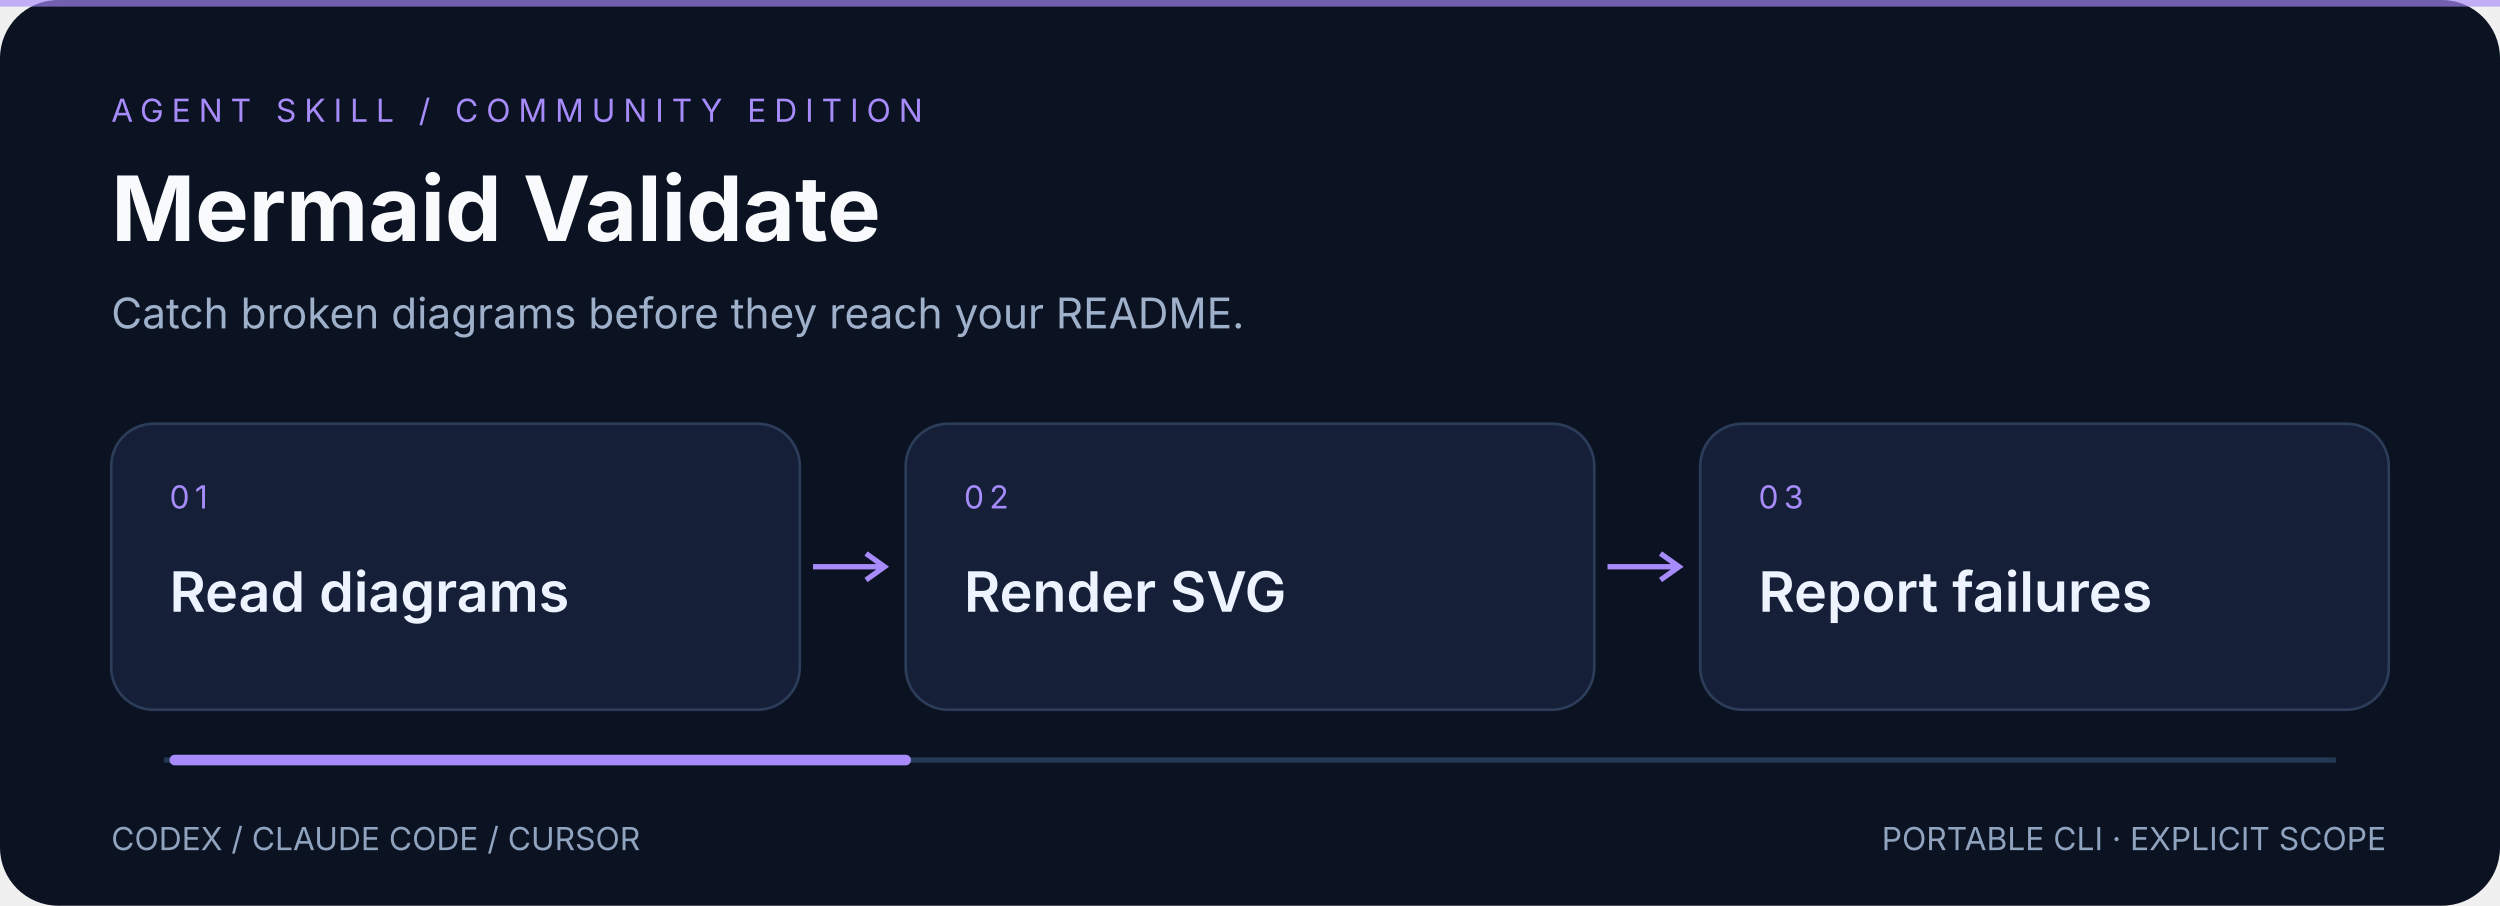
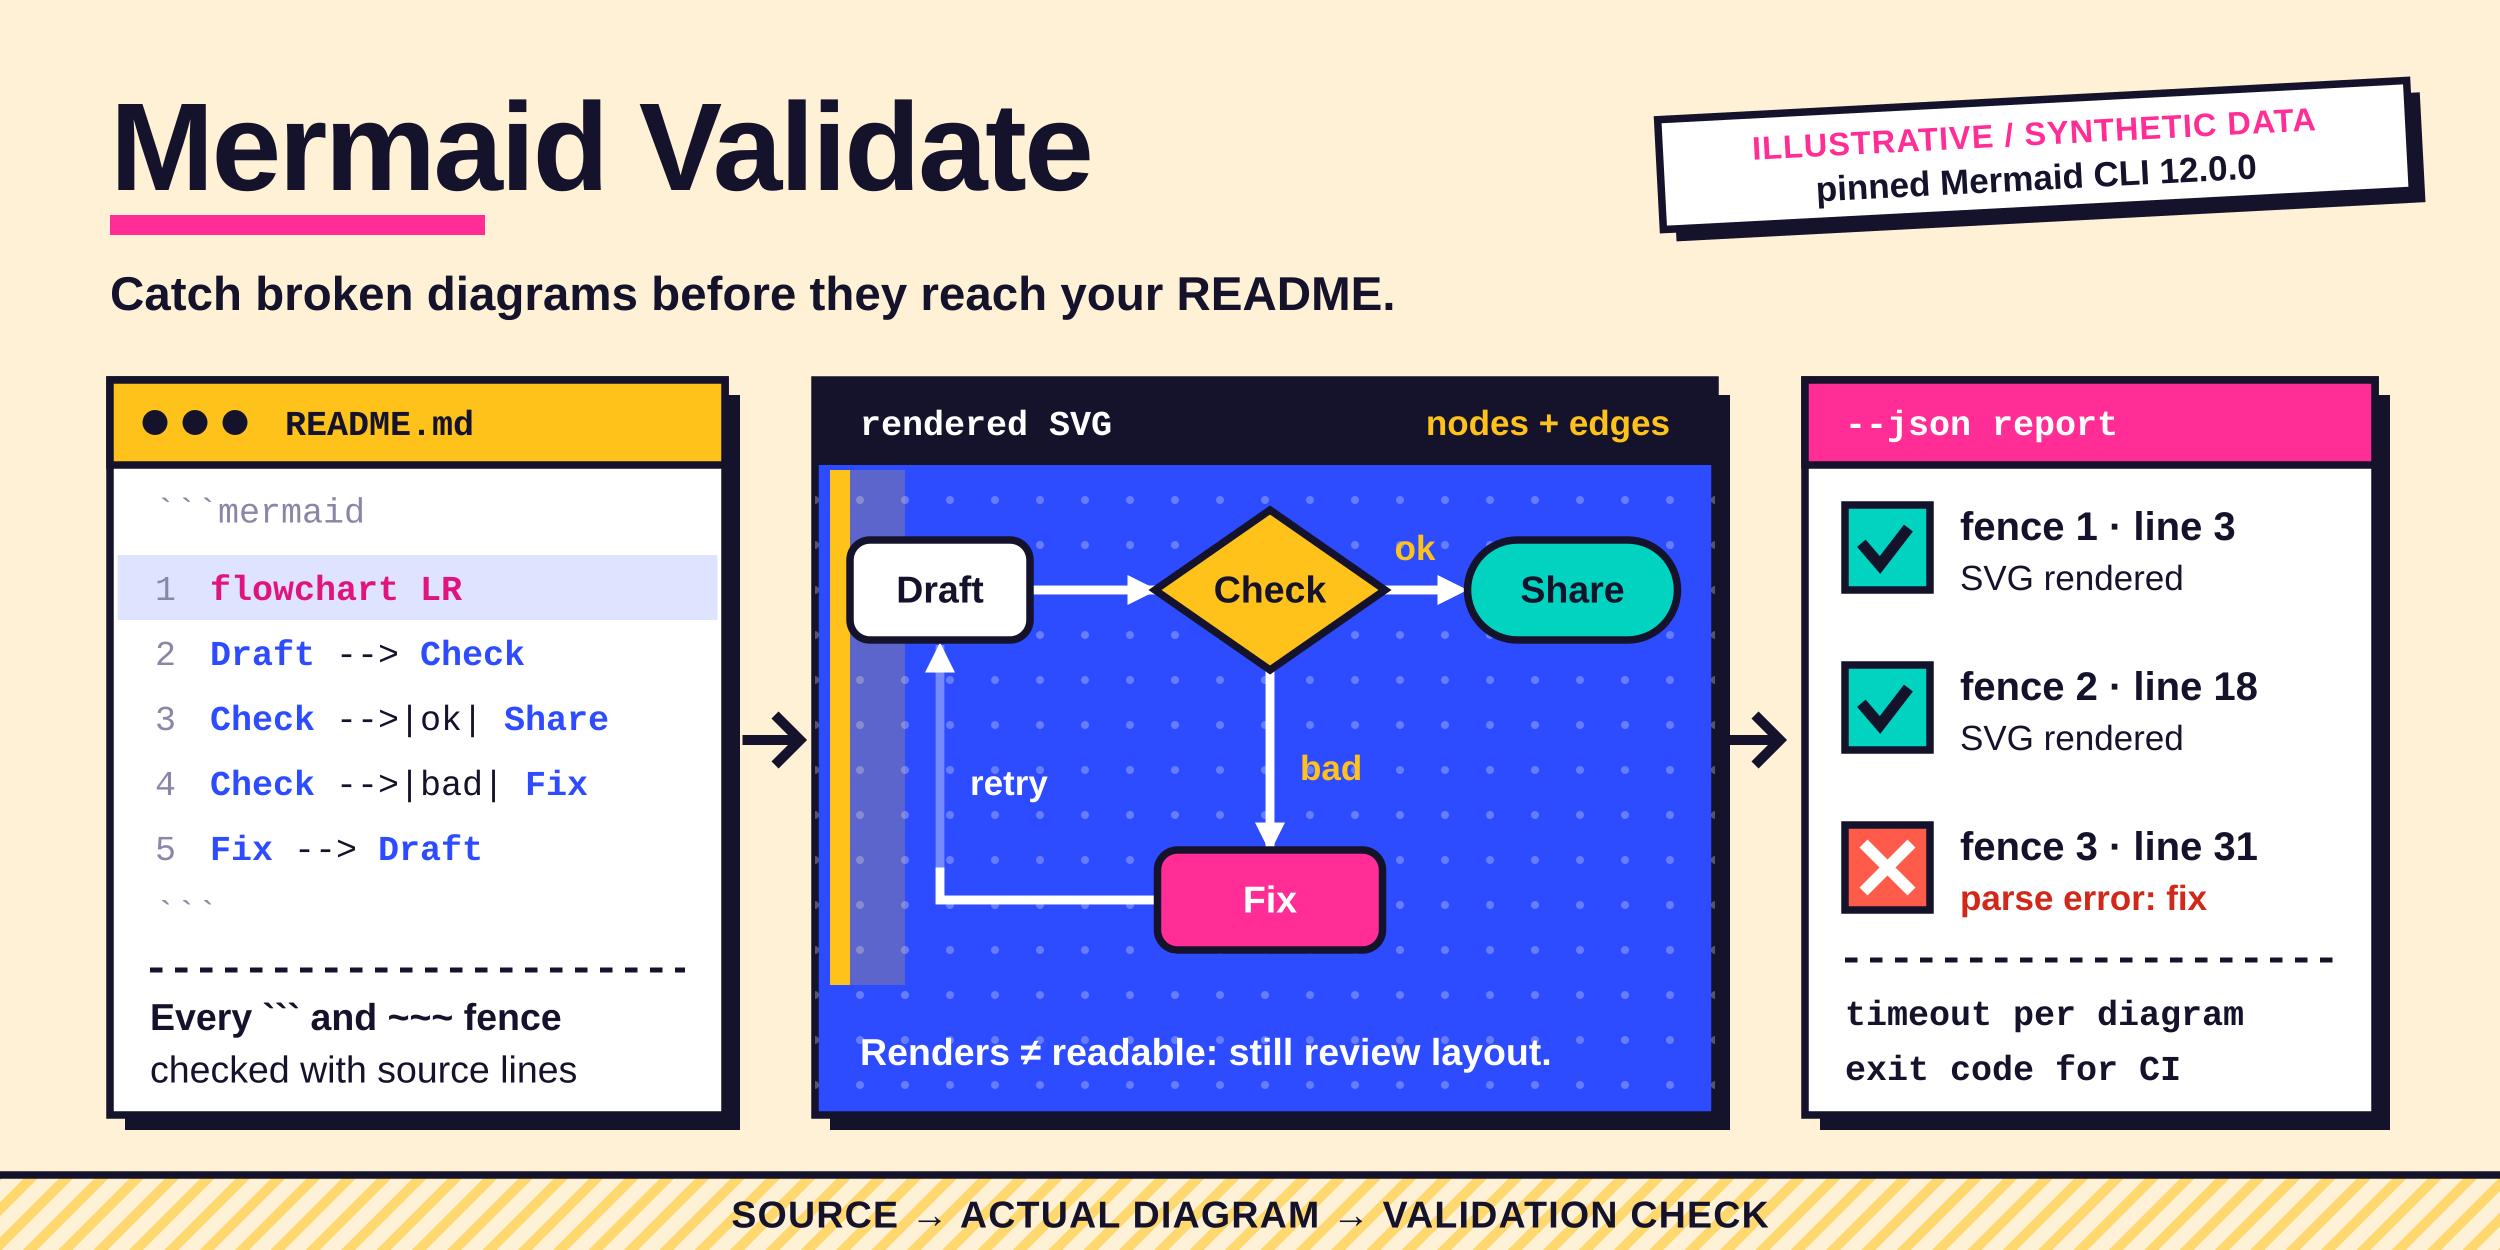
- <svg xmlns="http://www.w3.org/2000/svg" width="944" height="342" viewBox="0 0 944 342" role="img" aria-labelledby="title desc">
-   <style>text{font-family:system-ui,-apple-system,Segoe UI,sans-serif} .pulse{animation:flow 4s ease-in-out infinite} @keyframes flow{0%,100%{opacity:.35;transform:translateX(0)}50%{opacity:1;transform:translateX(540px)}} @media(prefers-reduced-motion:reduce){.pulse{animation:none}}</style>
-   <rect width="944" height="342" rx="22" fill="#0b1222" />
-   <path d="M0 1 H944" stroke="#a78bfa" stroke-width="3" opacity=".65" />
-   <text x="42" y="46" fill="#a78bfa" font-size="12" letter-spacing="3">AGENT SKILL / COMMUNITY EDITION</text>
-   <text x="42" y="91" fill="#f8fafc" font-size="34" font-weight="700">Mermaid Validate</text>
-   <text x="42" y="124" fill="#9eb0ca" font-size="16">Catch broken diagrams before they reach your README.</text>
-   <rect x="42" y="160" width="260" height="108" rx="16" fill="#152038" stroke="#2c3d59" />
-   <text x="64" y="192" fill="#a78bfa" font-size="12" letter-spacing="2">01</text>
-   <text x="64" y="231" fill="#edf3ff" font-size="21" font-weight="600">Read diagrams</text>
-   <path d="M 307 214 H 334 m -7 -5 7 5 -7 5" stroke="#a78bfa" stroke-width="2" fill="none" />
-   <rect x="342" y="160" width="260" height="108" rx="16" fill="#152038" stroke="#2c3d59" />
-   <text x="364" y="192" fill="#a78bfa" font-size="12" letter-spacing="2">02</text>
-   <text x="364" y="231" fill="#edf3ff" font-size="21" font-weight="600">Render SVG</text>
-   <path d="M 607 214 H 634 m -7 -5 7 5 -7 5" stroke="#a78bfa" stroke-width="2" fill="none" />
-   <rect x="642" y="160" width="260" height="108" rx="16" fill="#152038" stroke="#2c3d59" />
-   <text x="664" y="192" fill="#a78bfa" font-size="12" letter-spacing="2">03</text>
-   <text x="664" y="231" fill="#edf3ff" font-size="21" font-weight="600">Report failures</text>
-   <path d="M 62 287 H 882" stroke="#263953" stroke-width="2" />
-   <rect class="pulse" x="64" y="285" width="280" height="4" rx="2" fill="#a78bfa" />
-   <text x="42" y="321" fill="#90a3bf" font-size="12">CODEX / CLAUDE CODE / CURSOR</text>
-   <text x="901" y="321" text-anchor="end" fill="#90a3bf" font-size="12">PORTABLE CLI · EXPLICIT SCOPE</text>
+ <svg xmlns="http://www.w3.org/2000/svg" width="1000" height="500" viewBox="0 0 1000 500" role="img" aria-labelledby="mv-title mv-desc">
+   <style>
+ .mv-s{font-family:"Avenir Next","Segoe UI","Helvetica Neue",Arial,sans-serif}
+ .mv-m{font-family:ui-monospace,"SF Mono",Menlo,Consolas,"Courier New",monospace}
+ .mv-draw{stroke-dasharray:100;stroke-dashoffset:0;animation:mv-draw 8s ease-in-out infinite both}
+ .mv-d2{animation-delay:.9s}.mv-d3{animation-delay:1.8s}.mv-d4{animation-delay:2.7s}
+ @keyframes mv-draw{0%{stroke-dashoffset:100;opacity:1}30%{stroke-dashoffset:0;opacity:1}88%{stroke-dashoffset:0;opacity:1}100%{stroke-dashoffset:0;opacity:0}}
+ .mv-scan{animation:mv-scan 8s linear infinite}
+ @keyframes mv-scan{0%{transform:translateX(0)}60%{transform:translateX(324px)}100%{transform:translateX(324px)}}
+ .mv-hl{animation:mv-hl 8s steps(1,end) infinite}
+ @keyframes mv-hl{0%{transform:translateY(0)}12%{transform:translateY(26px)}24%{transform:translateY(52px)}36%{transform:translateY(78px)}48%{transform:translateY(104px)}60%,100%{transform:translateY(0)}}
+ .mv-pop{transform-box:fill-box;transform-origin:50% 50%;animation:mv-pop 8s ease-in-out infinite}
+ .mv-p2{animation-delay:.8s}.mv-p3{animation-delay:1.6s}
+ @keyframes mv-pop{0%,55%,100%{transform:scale(1)}65%{transform:scale(1.18)}78%{transform:scale(1)}}
+ @media (prefers-reduced-motion:reduce){*{animation:none!important}}
+ </style>
+   <defs>
+     <pattern id="mv-dots" width="18" height="18" patternUnits="userSpaceOnUse">
+       <circle cx="2" cy="2" r="1.6" fill="#fff" fill-opacity=".28" />
+     </pattern>
+     <pattern id="mv-hatch" width="10" height="10" patternUnits="userSpaceOnUse" patternTransform="rotate(45)">
+       <rect width="10" height="10" fill="#FFF1D6" />
+       <rect width="4" height="10" fill="#FFC21A" fill-opacity=".55" />
+     </pattern>
+   </defs>
+   <rect width="1000" height="500" fill="#FFF1D6" />
+   <rect x="0" y="470" width="1000" height="30" fill="url(#mv-hatch)" />
+   <line x1="0" y1="470" x2="1000" y2="470" stroke="#14132B" stroke-width="3" />
+   <text class="mv-s" x="44" y="76" font-size="50" font-weight="900" fill="#14132B" letter-spacing="-1">Mermaid Validate</text>
+   <rect x="44" y="86" width="150" height="8" fill="#FF2D95" />
+   <text class="mv-s" x="44" y="124" font-size="19" font-weight="600" fill="#14132B">Catch broken diagrams before they reach your README.</text>
+   <g transform="rotate(-3 814 62)">
+     <rect x="664" y="40" width="300" height="44" fill="#14132B" transform="translate(5 5)" />
+     <rect x="664" y="40" width="300" height="44" fill="#fff" stroke="#14132B" stroke-width="3" />
+     <text class="mv-s" x="814" y="58" font-size="13" font-weight="800" fill="#FF2D95" text-anchor="middle" letter-spacing=".4">ILLUSTRATIVE / SYNTHETIC DATA</text>
+     <text class="mv-s" x="814" y="76" font-size="14" font-weight="700" fill="#14132B" text-anchor="middle">pinned Mermaid CLI 12.0.0</text>
+   </g>
+   <rect x="50" y="158" width="246" height="294" fill="#14132B" />
+   <rect x="44" y="152" width="246" height="294" fill="#fff" stroke="#14132B" stroke-width="3" />
+   <rect x="44" y="152" width="246" height="34" fill="#FFC21A" stroke="#14132B" stroke-width="3" />
+   <circle cx="62" cy="169" r="5" fill="#14132B" />
+   <circle cx="78" cy="169" r="5" fill="#14132B" />
+   <circle cx="94" cy="169" r="5" fill="#14132B" />
+   <text class="mv-m" x="114" y="174" font-size="14" font-weight="700" fill="#14132B">README.md</text>
+   <rect class="mv-hl" x="47" y="222" width="240" height="26" fill="#2D4BFF" fill-opacity=".16" />
+   <g class="mv-m" font-size="14">
+     <text x="62" y="209" fill="#8A86A8">```mermaid</text>
+     <text x="62" y="240" fill="#8A86A8">1</text>
+     <text x="84" y="240" fill="#E0147E" font-weight="700">flowchart LR</text>
+     <text x="62" y="266" fill="#8A86A8">2</text>
+     <text x="84" y="266" fill="#14132B">
+       <tspan fill="#2D4BFF" font-weight="700">Draft</tspan> --&gt; <tspan fill="#2D4BFF" font-weight="700">Check</tspan>
+     </text>
+     <text x="62" y="292" fill="#8A86A8">3</text>
+     <text x="84" y="292" fill="#14132B">
+       <tspan fill="#2D4BFF" font-weight="700">Check</tspan> --&gt;|ok| <tspan fill="#2D4BFF" font-weight="700">Share</tspan>
+     </text>
+     <text x="62" y="318" fill="#8A86A8">4</text>
+     <text x="84" y="318" fill="#14132B">
+       <tspan fill="#2D4BFF" font-weight="700">Check</tspan> --&gt;|bad| <tspan fill="#2D4BFF" font-weight="700">Fix</tspan>
+     </text>
+     <text x="62" y="344" fill="#8A86A8">5</text>
+     <text x="84" y="344" fill="#14132B">
+       <tspan fill="#2D4BFF" font-weight="700">Fix</tspan> --&gt; <tspan fill="#2D4BFF" font-weight="700">Draft</tspan>
+     </text>
+     <text x="62" y="370" fill="#8A86A8">```</text>
+   </g>
+   <line x1="60" y1="388" x2="274" y2="388" stroke="#14132B" stroke-width="2" stroke-dasharray="5 5" />
+   <text class="mv-s" x="60" y="412" font-size="15" font-weight="700" fill="#14132B">Every ``` and ~~~ fence</text>
+   <text class="mv-s" x="60" y="433" font-size="15" fill="#14132B">checked with source lines</text>
+   <path d="M297 296 h22 m-9 -10 l10 10 -10 10" fill="none" stroke="#14132B" stroke-width="4" stroke-linejoin="miter" />
+   <rect x="332" y="158" width="360" height="294" fill="#14132B" />
+   <rect x="326" y="152" width="360" height="294" fill="#2D4BFF" stroke="#14132B" stroke-width="3" />
+   <rect x="326" y="152" width="360" height="294" fill="url(#mv-dots)" />
+   <rect x="326" y="152" width="360" height="34" fill="#14132B" />
+   <rect class="mv-scan" x="332" y="188" width="8" height="206" fill="#FFC21A" />
+   <rect class="mv-scan" x="340" y="188" width="22" height="206" fill="#FFC21A" fill-opacity=".22" />
+   <text class="mv-m" x="344" y="174" font-size="14" font-weight="700" fill="#fff">rendered SVG</text>
+   <text class="mv-s" x="668" y="174" font-size="14" font-weight="700" fill="#FFC21A" text-anchor="end">nodes + edges</text>
+   <g fill="none" stroke="#fff" stroke-width="3.5" stroke-opacity=".35">
+     <path d="M412 236 H462" />
+     <path d="M554 236 H576" />
+     <path d="M508 268 V340" />
+     <path d="M463 360 H376 V258" />
+   </g>
+   <g fill="none" stroke="#fff" stroke-width="3.5">
+     <path class="mv-draw" pathLength="100" d="M412 236 H462" />
+     <path class="mv-draw mv-d2" pathLength="100" d="M554 236 H576" />
+     <path class="mv-draw mv-d3" pathLength="100" d="M508 268 V340" />
+     <path class="mv-draw mv-d4" pathLength="100" d="M463 360 H376 V258" />
+   </g>
+   <g fill="#fff">
+     <polygon points="463,236 451,230 451,242" />
+     <polygon points="587,236 575,230 575,242" />
+     <polygon points="508,341 502,329 514,329" />
+     <polygon points="376,257 370,269 382,269" />
+   </g>
+   <g class="mv-s" font-size="14" font-weight="800" fill="#fff">
+     <text x="566" y="224" text-anchor="middle" fill="#FFC21A">ok</text>
+     <text x="520" y="312" fill="#FFC21A">bad</text>
+     <text x="388" y="318">retry</text>
+   </g>
+   <g stroke="#14132B" stroke-width="3">
+     <rect x="340" y="216" width="72" height="40" rx="8" fill="#fff" />
+     <polygon points="508,204 554,236 508,268 462,236" fill="#FFC21A" />
+     <rect x="587" y="216" width="84" height="40" rx="20" fill="#00D4C0" />
+     <rect x="463" y="340" width="90" height="40" rx="8" fill="#FF2D95" />
+   </g>
+   <g class="mv-s" font-size="15" font-weight="800" text-anchor="middle" fill="#14132B">
+     <text x="376" y="241">Draft</text>
+     <text x="508" y="241">Check</text>
+     <text x="629" y="241">Share</text>
+     <text x="508" y="365" fill="#fff">Fix</text>
+   </g>
+   <text class="mv-s" x="344" y="426" font-size="15" font-weight="700" fill="#fff">Renders ≠ readable: still review layout.</text>
+   <path d="M689 296 h22 m-9 -10 l10 10 -10 10" fill="none" stroke="#14132B" stroke-width="4" />
+   <rect x="728" y="158" width="228" height="294" fill="#14132B" />
+   <rect x="722" y="152" width="228" height="294" fill="#fff" stroke="#14132B" stroke-width="3" />
+   <rect x="722" y="152" width="228" height="34" fill="#FF2D95" stroke="#14132B" stroke-width="3" />
+   <text class="mv-m" x="738" y="174" font-size="14" font-weight="700" fill="#fff">--json report</text>
+   <g stroke="#14132B" stroke-width="3">
+     <rect class="mv-pop" x="738" y="202" width="34" height="34" fill="#00D4C0" />
+     <rect class="mv-pop mv-p2" x="738" y="266" width="34" height="34" fill="#00D4C0" />
+     <rect class="mv-pop mv-p3" x="738" y="330" width="34" height="34" fill="#FF5B4A" />
+   </g>
+   <g fill="none" stroke="#14132B" stroke-width="4.5" stroke-linecap="square">
+     <path d="M746 219 l6 7 10 -13" />
+     <path d="M746 283 l6 7 10 -13" />
+     <path d="M747 339 l16 16 M763 339 l-16 16" stroke="#fff" />
+   </g>
+   <g class="mv-s" fill="#14132B">
+     <text x="784" y="216" font-size="16" font-weight="800">fence 1 · line 3</text>
+     <text x="784" y="236" font-size="14">SVG rendered</text>
+     <text x="784" y="280" font-size="16" font-weight="800">fence 2 · line 18</text>
+     <text x="784" y="300" font-size="14">SVG rendered</text>
+     <text x="784" y="344" font-size="16" font-weight="800">fence 3 · line 31</text>
+     <text x="784" y="364" font-size="14" font-weight="700" fill="#D1281A">parse error: fix</text>
+   </g>
+   <line x1="738" y1="384" x2="934" y2="384" stroke="#14132B" stroke-width="2" stroke-dasharray="5 5" />
+   <text class="mv-m" x="738" y="410" font-size="14" font-weight="700" fill="#14132B">timeout per diagram</text>
+   <text class="mv-m" x="738" y="432" font-size="14" font-weight="700" fill="#14132B">exit code for CI</text>
+   <text class="mv-s" x="500" y="491" font-size="15" font-weight="800" fill="#14132B" text-anchor="middle" letter-spacing=".5">SOURCE  →  ACTUAL DIAGRAM  →  VALIDATION CHECK</text>
</svg>
